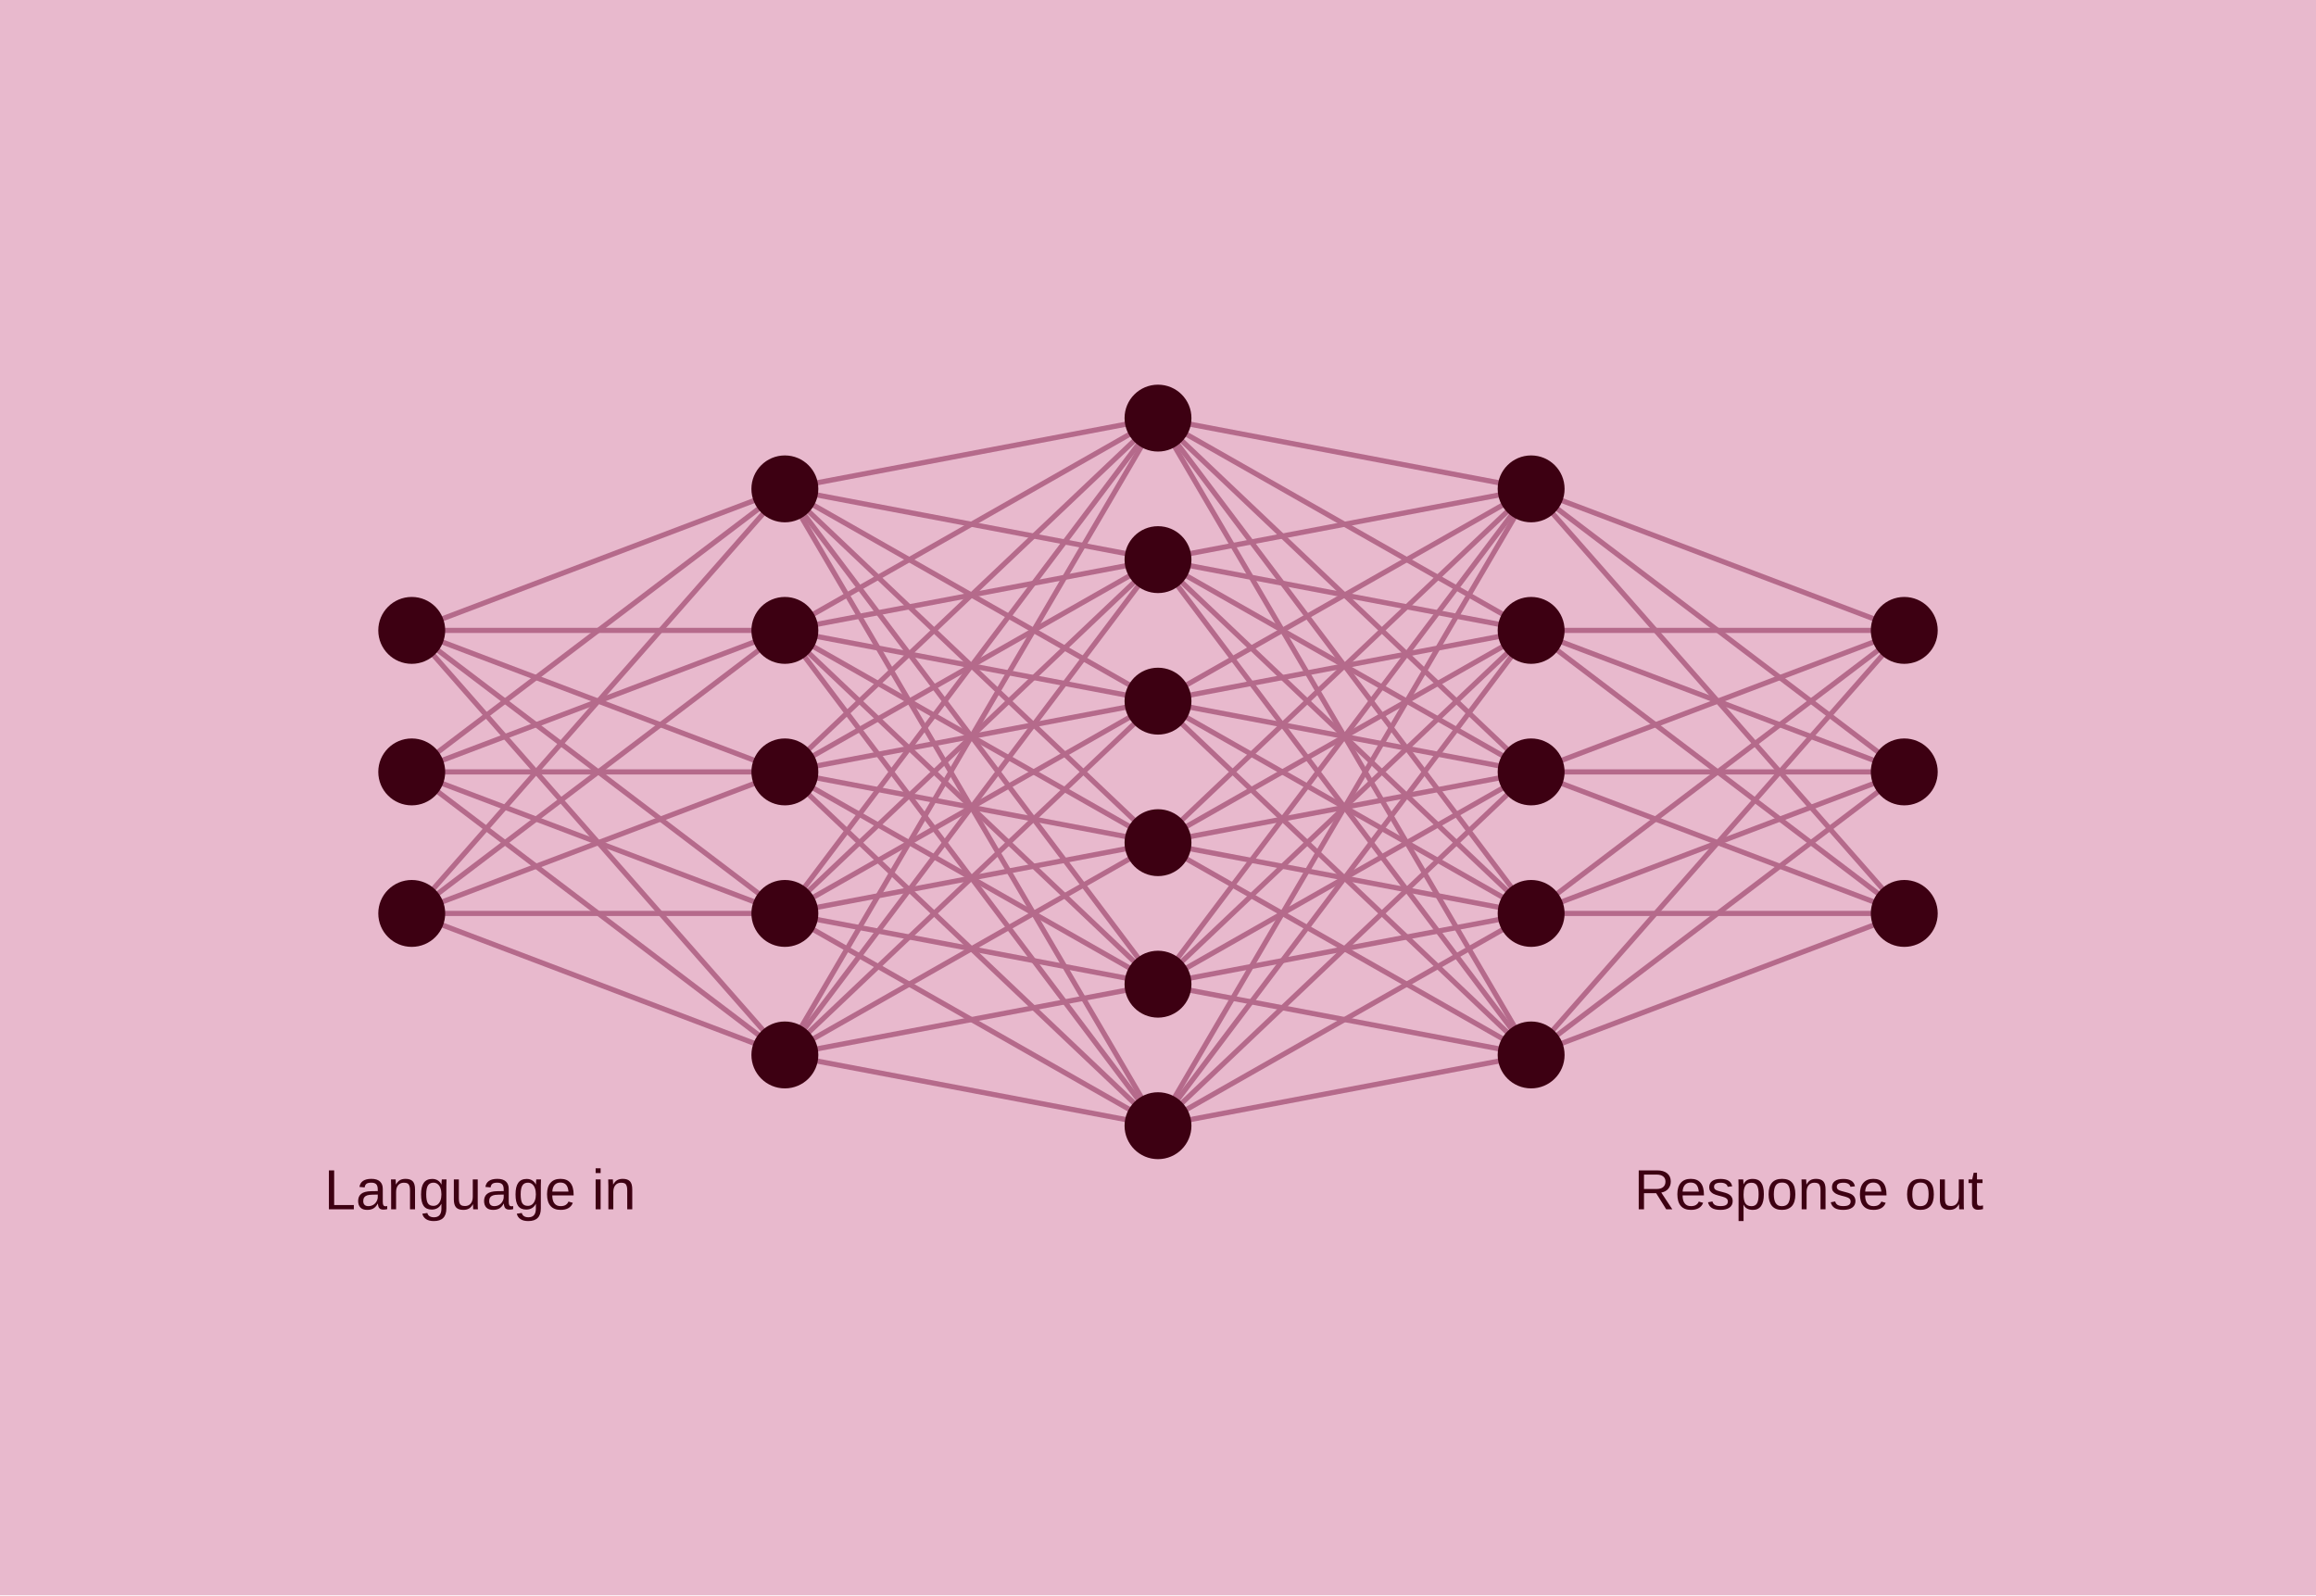
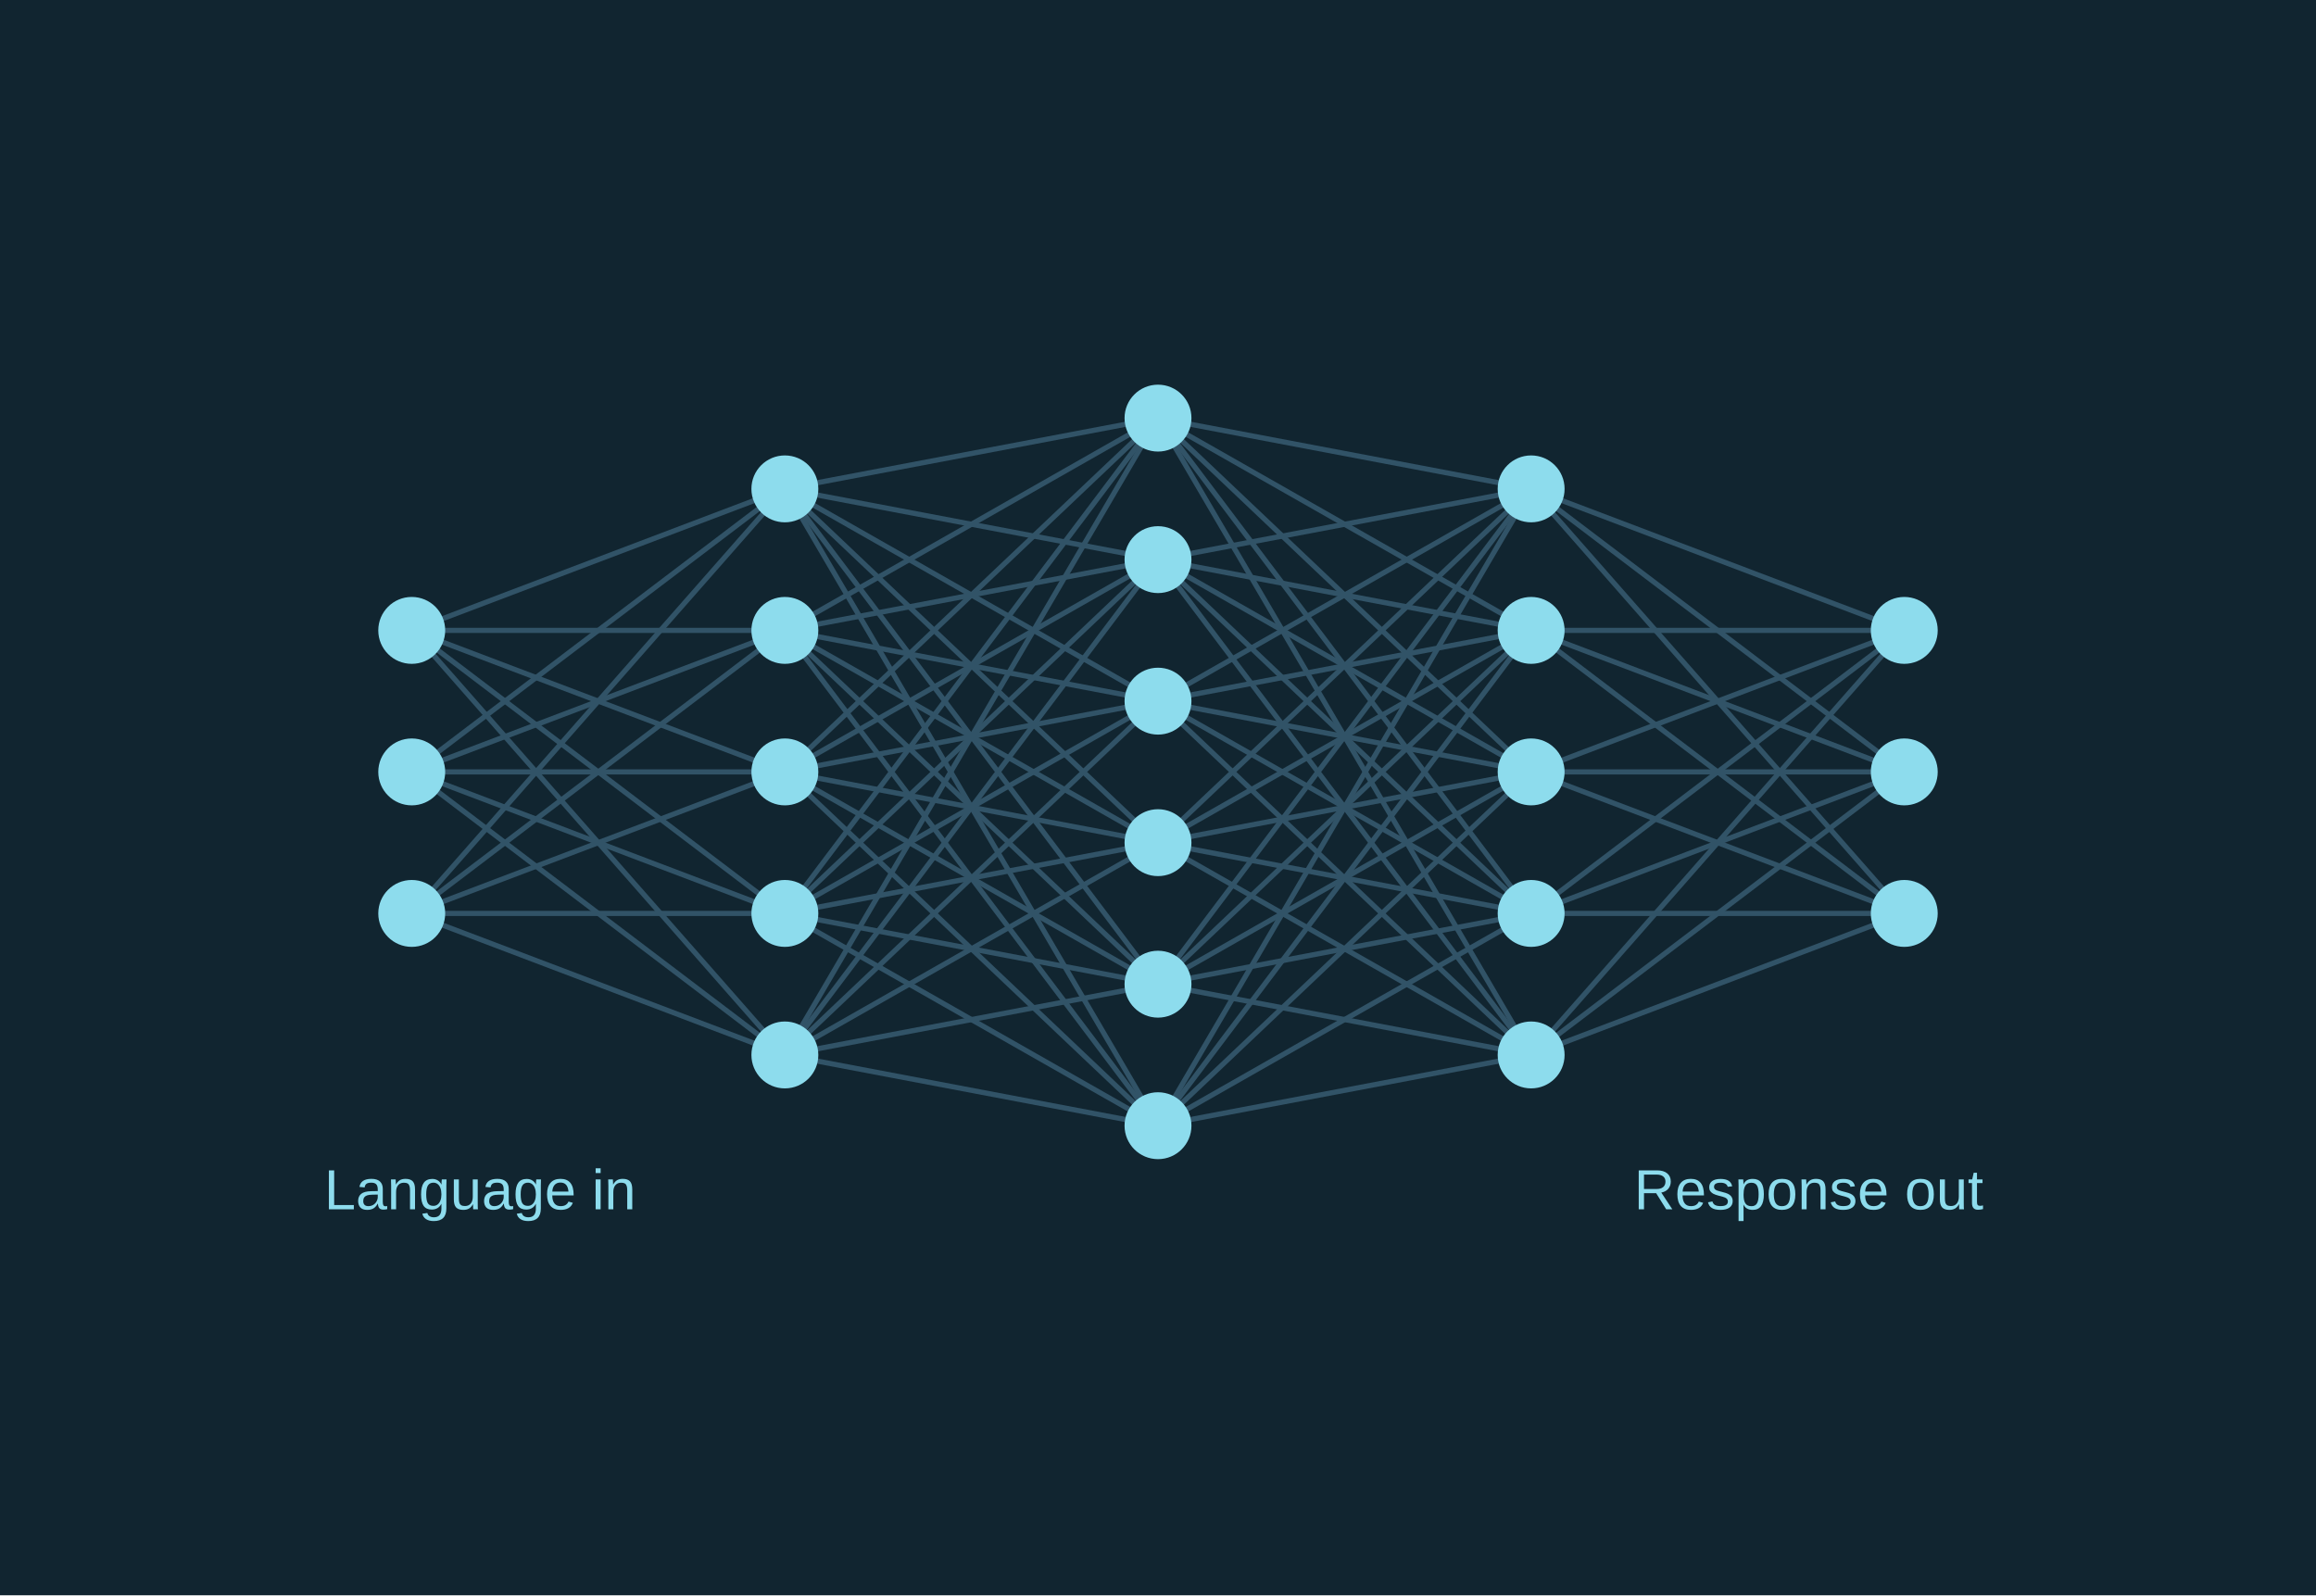
<svg xmlns="http://www.w3.org/2000/svg" width="900" height="620" viewBox="0 0 900 620">
-   <rect width="900" height="620" fill="#e8b9cd" />
-   <path d="M160 245L305 190" stroke="#b56a8b" stroke-width="2" fill="none" />
-   <path d="M160 245L305 245" stroke="#b56a8b" stroke-width="2" fill="none" />
-   <path d="M160 245L305 300" stroke="#b56a8b" stroke-width="2" fill="none" />
-   <path d="M160 245L305 355" stroke="#b56a8b" stroke-width="2" fill="none" />
-   <path d="M160 245L305 410" stroke="#b56a8b" stroke-width="2" fill="none" />
-   <path d="M160 300L305 190" stroke="#b56a8b" stroke-width="2" fill="none" />
-   <path d="M160 300L305 245" stroke="#b56a8b" stroke-width="2" fill="none" />
-   <path d="M160 300L305 300" stroke="#b56a8b" stroke-width="2" fill="none" />
-   <path d="M160 300L305 355" stroke="#b56a8b" stroke-width="2" fill="none" />
-   <path d="M160 300L305 410" stroke="#b56a8b" stroke-width="2" fill="none" />
-   <path d="M160 355L305 190" stroke="#b56a8b" stroke-width="2" fill="none" />
-   <path d="M160 355L305 245" stroke="#b56a8b" stroke-width="2" fill="none" />
-   <path d="M160 355L305 300" stroke="#b56a8b" stroke-width="2" fill="none" />
-   <path d="M160 355L305 355" stroke="#b56a8b" stroke-width="2" fill="none" />
-   <path d="M160 355L305 410" stroke="#b56a8b" stroke-width="2" fill="none" />
-   <path d="M305 190L450 162.5" stroke="#b56a8b" stroke-width="2" fill="none" />
-   <path d="M305 190L450 217.5" stroke="#b56a8b" stroke-width="2" fill="none" />
-   <path d="M305 190L450 272.5" stroke="#b56a8b" stroke-width="2" fill="none" />
-   <path d="M305 190L450 327.5" stroke="#b56a8b" stroke-width="2" fill="none" />
-   <path d="M305 190L450 382.5" stroke="#b56a8b" stroke-width="2" fill="none" />
-   <path d="M305 190L450 437.5" stroke="#b56a8b" stroke-width="2" fill="none" />
-   <path d="M305 245L450 162.5" stroke="#b56a8b" stroke-width="2" fill="none" />
-   <path d="M305 245L450 217.5" stroke="#b56a8b" stroke-width="2" fill="none" />
-   <path d="M305 245L450 272.5" stroke="#b56a8b" stroke-width="2" fill="none" />
-   <path d="M305 245L450 327.5" stroke="#b56a8b" stroke-width="2" fill="none" />
-   <path d="M305 245L450 382.5" stroke="#b56a8b" stroke-width="2" fill="none" />
-   <path d="M305 245L450 437.5" stroke="#b56a8b" stroke-width="2" fill="none" />
-   <path d="M305 300L450 162.5" stroke="#b56a8b" stroke-width="2" fill="none" />
-   <path d="M305 300L450 217.5" stroke="#b56a8b" stroke-width="2" fill="none" />
-   <path d="M305 300L450 272.5" stroke="#b56a8b" stroke-width="2" fill="none" />
-   <path d="M305 300L450 327.5" stroke="#b56a8b" stroke-width="2" fill="none" />
-   <path d="M305 300L450 382.5" stroke="#b56a8b" stroke-width="2" fill="none" />
-   <path d="M305 300L450 437.5" stroke="#b56a8b" stroke-width="2" fill="none" />
-   <path d="M305 355L450 162.5" stroke="#b56a8b" stroke-width="2" fill="none" />
-   <path d="M305 355L450 217.5" stroke="#b56a8b" stroke-width="2" fill="none" />
-   <path d="M305 355L450 272.5" stroke="#b56a8b" stroke-width="2" fill="none" />
-   <path d="M305 355L450 327.5" stroke="#b56a8b" stroke-width="2" fill="none" />
-   <path d="M305 355L450 382.5" stroke="#b56a8b" stroke-width="2" fill="none" />
-   <path d="M305 355L450 437.5" stroke="#b56a8b" stroke-width="2" fill="none" />
-   <path d="M305 410L450 162.5" stroke="#b56a8b" stroke-width="2" fill="none" />
-   <path d="M305 410L450 217.5" stroke="#b56a8b" stroke-width="2" fill="none" />
-   <path d="M305 410L450 272.5" stroke="#b56a8b" stroke-width="2" fill="none" />
-   <path d="M305 410L450 327.5" stroke="#b56a8b" stroke-width="2" fill="none" />
-   <path d="M305 410L450 382.5" stroke="#b56a8b" stroke-width="2" fill="none" />
-   <path d="M305 410L450 437.5" stroke="#b56a8b" stroke-width="2" fill="none" />
-   <path d="M450 162.5L595 190" stroke="#b56a8b" stroke-width="2" fill="none" />
-   <path d="M450 162.5L595 245" stroke="#b56a8b" stroke-width="2" fill="none" />
-   <path d="M450 162.5L595 300" stroke="#b56a8b" stroke-width="2" fill="none" />
-   <path d="M450 162.5L595 355" stroke="#b56a8b" stroke-width="2" fill="none" />
-   <path d="M450 162.5L595 410" stroke="#b56a8b" stroke-width="2" fill="none" />
-   <path d="M450 217.5L595 190" stroke="#b56a8b" stroke-width="2" fill="none" />
-   <path d="M450 217.5L595 245" stroke="#b56a8b" stroke-width="2" fill="none" />
-   <path d="M450 217.5L595 300" stroke="#b56a8b" stroke-width="2" fill="none" />
-   <path d="M450 217.5L595 355" stroke="#b56a8b" stroke-width="2" fill="none" />
-   <path d="M450 217.5L595 410" stroke="#b56a8b" stroke-width="2" fill="none" />
-   <path d="M450 272.5L595 190" stroke="#b56a8b" stroke-width="2" fill="none" />
-   <path d="M450 272.5L595 245" stroke="#b56a8b" stroke-width="2" fill="none" />
-   <path d="M450 272.5L595 300" stroke="#b56a8b" stroke-width="2" fill="none" />
-   <path d="M450 272.5L595 355" stroke="#b56a8b" stroke-width="2" fill="none" />
-   <path d="M450 272.5L595 410" stroke="#b56a8b" stroke-width="2" fill="none" />
-   <path d="M450 327.5L595 190" stroke="#b56a8b" stroke-width="2" fill="none" />
-   <path d="M450 327.5L595 245" stroke="#b56a8b" stroke-width="2" fill="none" />
-   <path d="M450 327.5L595 300" stroke="#b56a8b" stroke-width="2" fill="none" />
-   <path d="M450 327.5L595 355" stroke="#b56a8b" stroke-width="2" fill="none" />
-   <path d="M450 327.5L595 410" stroke="#b56a8b" stroke-width="2" fill="none" />
-   <path d="M450 382.5L595 190" stroke="#b56a8b" stroke-width="2" fill="none" />
-   <path d="M450 382.5L595 245" stroke="#b56a8b" stroke-width="2" fill="none" />
-   <path d="M450 382.5L595 300" stroke="#b56a8b" stroke-width="2" fill="none" />
-   <path d="M450 382.5L595 355" stroke="#b56a8b" stroke-width="2" fill="none" />
-   <path d="M450 382.5L595 410" stroke="#b56a8b" stroke-width="2" fill="none" />
-   <path d="M450 437.5L595 190" stroke="#b56a8b" stroke-width="2" fill="none" />
-   <path d="M450 437.5L595 245" stroke="#b56a8b" stroke-width="2" fill="none" />
-   <path d="M450 437.5L595 300" stroke="#b56a8b" stroke-width="2" fill="none" />
-   <path d="M450 437.5L595 355" stroke="#b56a8b" stroke-width="2" fill="none" />
-   <path d="M450 437.5L595 410" stroke="#b56a8b" stroke-width="2" fill="none" />
-   <path d="M595 190L740 245" stroke="#b56a8b" stroke-width="2" fill="none" />
-   <path d="M595 190L740 300" stroke="#b56a8b" stroke-width="2" fill="none" />
-   <path d="M595 190L740 355" stroke="#b56a8b" stroke-width="2" fill="none" />
-   <path d="M595 245L740 245" stroke="#b56a8b" stroke-width="2" fill="none" />
-   <path d="M595 245L740 300" stroke="#b56a8b" stroke-width="2" fill="none" />
-   <path d="M595 245L740 355" stroke="#b56a8b" stroke-width="2" fill="none" />
-   <path d="M595 300L740 245" stroke="#b56a8b" stroke-width="2" fill="none" />
-   <path d="M595 300L740 300" stroke="#b56a8b" stroke-width="2" fill="none" />
-   <path d="M595 300L740 355" stroke="#b56a8b" stroke-width="2" fill="none" />
-   <path d="M595 355L740 245" stroke="#b56a8b" stroke-width="2" fill="none" />
-   <path d="M595 355L740 300" stroke="#b56a8b" stroke-width="2" fill="none" />
-   <path d="M595 355L740 355" stroke="#b56a8b" stroke-width="2" fill="none" />
-   <path d="M595 410L740 245" stroke="#b56a8b" stroke-width="2" fill="none" />
-   <path d="M595 410L740 300" stroke="#b56a8b" stroke-width="2" fill="none" />
-   <path d="M595 410L740 355" stroke="#b56a8b" stroke-width="2" fill="none" />
-   <circle cx="160" cy="245" r="13" fill="#3d0012" />
-   <circle cx="160" cy="300" r="13" fill="#3d0012" />
-   <circle cx="160" cy="355" r="13" fill="#3d0012" />
-   <circle cx="305" cy="190" r="13" fill="#3d0012" />
-   <circle cx="305" cy="245" r="13" fill="#3d0012" />
-   <circle cx="305" cy="300" r="13" fill="#3d0012" />
-   <circle cx="305" cy="355" r="13" fill="#3d0012" />
-   <circle cx="305" cy="410" r="13" fill="#3d0012" />
-   <circle cx="450" cy="162.5" r="13" fill="#3d0012" />
-   <circle cx="450" cy="217.5" r="13" fill="#3d0012" />
-   <circle cx="450" cy="272.5" r="13" fill="#3d0012" />
-   <circle cx="450" cy="327.5" r="13" fill="#3d0012" />
-   <circle cx="450" cy="382.5" r="13" fill="#3d0012" />
-   <circle cx="450" cy="437.5" r="13" fill="#3d0012" />
-   <circle cx="595" cy="190" r="13" fill="#3d0012" />
-   <circle cx="595" cy="245" r="13" fill="#3d0012" />
-   <circle cx="595" cy="300" r="13" fill="#3d0012" />
-   <circle cx="595" cy="355" r="13" fill="#3d0012" />
-   <circle cx="595" cy="410" r="13" fill="#3d0012" />
-   <circle cx="740" cy="245" r="13" fill="#3d0012" />
-   <circle cx="740" cy="300" r="13" fill="#3d0012" />
-   <circle cx="740" cy="355" r="13" fill="#3d0012" />
-   <g fill="#3d0012" font-family="Arial,sans-serif" font-size="22">
+   <rect width="900" height="620" fill="#112530" />
+   <path d="M160 245L305 190" stroke="#315367" stroke-width="2" fill="none" />
+   <path d="M160 245L305 245" stroke="#315367" stroke-width="2" fill="none" />
+   <path d="M160 245L305 300" stroke="#315367" stroke-width="2" fill="none" />
+   <path d="M160 245L305 355" stroke="#315367" stroke-width="2" fill="none" />
+   <path d="M160 245L305 410" stroke="#315367" stroke-width="2" fill="none" />
+   <path d="M160 300L305 190" stroke="#315367" stroke-width="2" fill="none" />
+   <path d="M160 300L305 245" stroke="#315367" stroke-width="2" fill="none" />
+   <path d="M160 300L305 300" stroke="#315367" stroke-width="2" fill="none" />
+   <path d="M160 300L305 355" stroke="#315367" stroke-width="2" fill="none" />
+   <path d="M160 300L305 410" stroke="#315367" stroke-width="2" fill="none" />
+   <path d="M160 355L305 190" stroke="#315367" stroke-width="2" fill="none" />
+   <path d="M160 355L305 245" stroke="#315367" stroke-width="2" fill="none" />
+   <path d="M160 355L305 300" stroke="#315367" stroke-width="2" fill="none" />
+   <path d="M160 355L305 355" stroke="#315367" stroke-width="2" fill="none" />
+   <path d="M160 355L305 410" stroke="#315367" stroke-width="2" fill="none" />
+   <path d="M305 190L450 162.5" stroke="#315367" stroke-width="2" fill="none" />
+   <path d="M305 190L450 217.5" stroke="#315367" stroke-width="2" fill="none" />
+   <path d="M305 190L450 272.5" stroke="#315367" stroke-width="2" fill="none" />
+   <path d="M305 190L450 327.5" stroke="#315367" stroke-width="2" fill="none" />
+   <path d="M305 190L450 382.5" stroke="#315367" stroke-width="2" fill="none" />
+   <path d="M305 190L450 437.5" stroke="#315367" stroke-width="2" fill="none" />
+   <path d="M305 245L450 162.5" stroke="#315367" stroke-width="2" fill="none" />
+   <path d="M305 245L450 217.5" stroke="#315367" stroke-width="2" fill="none" />
+   <path d="M305 245L450 272.5" stroke="#315367" stroke-width="2" fill="none" />
+   <path d="M305 245L450 327.5" stroke="#315367" stroke-width="2" fill="none" />
+   <path d="M305 245L450 382.5" stroke="#315367" stroke-width="2" fill="none" />
+   <path d="M305 245L450 437.5" stroke="#315367" stroke-width="2" fill="none" />
+   <path d="M305 300L450 162.5" stroke="#315367" stroke-width="2" fill="none" />
+   <path d="M305 300L450 217.5" stroke="#315367" stroke-width="2" fill="none" />
+   <path d="M305 300L450 272.5" stroke="#315367" stroke-width="2" fill="none" />
+   <path d="M305 300L450 327.5" stroke="#315367" stroke-width="2" fill="none" />
+   <path d="M305 300L450 382.5" stroke="#315367" stroke-width="2" fill="none" />
+   <path d="M305 300L450 437.5" stroke="#315367" stroke-width="2" fill="none" />
+   <path d="M305 355L450 162.5" stroke="#315367" stroke-width="2" fill="none" />
+   <path d="M305 355L450 217.5" stroke="#315367" stroke-width="2" fill="none" />
+   <path d="M305 355L450 272.5" stroke="#315367" stroke-width="2" fill="none" />
+   <path d="M305 355L450 327.5" stroke="#315367" stroke-width="2" fill="none" />
+   <path d="M305 355L450 382.5" stroke="#315367" stroke-width="2" fill="none" />
+   <path d="M305 355L450 437.5" stroke="#315367" stroke-width="2" fill="none" />
+   <path d="M305 410L450 162.5" stroke="#315367" stroke-width="2" fill="none" />
+   <path d="M305 410L450 217.5" stroke="#315367" stroke-width="2" fill="none" />
+   <path d="M305 410L450 272.5" stroke="#315367" stroke-width="2" fill="none" />
+   <path d="M305 410L450 327.5" stroke="#315367" stroke-width="2" fill="none" />
+   <path d="M305 410L450 382.5" stroke="#315367" stroke-width="2" fill="none" />
+   <path d="M305 410L450 437.5" stroke="#315367" stroke-width="2" fill="none" />
+   <path d="M450 162.5L595 190" stroke="#315367" stroke-width="2" fill="none" />
+   <path d="M450 162.5L595 245" stroke="#315367" stroke-width="2" fill="none" />
+   <path d="M450 162.5L595 300" stroke="#315367" stroke-width="2" fill="none" />
+   <path d="M450 162.5L595 355" stroke="#315367" stroke-width="2" fill="none" />
+   <path d="M450 162.5L595 410" stroke="#315367" stroke-width="2" fill="none" />
+   <path d="M450 217.5L595 190" stroke="#315367" stroke-width="2" fill="none" />
+   <path d="M450 217.5L595 245" stroke="#315367" stroke-width="2" fill="none" />
+   <path d="M450 217.5L595 300" stroke="#315367" stroke-width="2" fill="none" />
+   <path d="M450 217.5L595 355" stroke="#315367" stroke-width="2" fill="none" />
+   <path d="M450 217.5L595 410" stroke="#315367" stroke-width="2" fill="none" />
+   <path d="M450 272.5L595 190" stroke="#315367" stroke-width="2" fill="none" />
+   <path d="M450 272.5L595 245" stroke="#315367" stroke-width="2" fill="none" />
+   <path d="M450 272.5L595 300" stroke="#315367" stroke-width="2" fill="none" />
+   <path d="M450 272.5L595 355" stroke="#315367" stroke-width="2" fill="none" />
+   <path d="M450 272.5L595 410" stroke="#315367" stroke-width="2" fill="none" />
+   <path d="M450 327.5L595 190" stroke="#315367" stroke-width="2" fill="none" />
+   <path d="M450 327.5L595 245" stroke="#315367" stroke-width="2" fill="none" />
+   <path d="M450 327.5L595 300" stroke="#315367" stroke-width="2" fill="none" />
+   <path d="M450 327.5L595 355" stroke="#315367" stroke-width="2" fill="none" />
+   <path d="M450 327.5L595 410" stroke="#315367" stroke-width="2" fill="none" />
+   <path d="M450 382.5L595 190" stroke="#315367" stroke-width="2" fill="none" />
+   <path d="M450 382.5L595 245" stroke="#315367" stroke-width="2" fill="none" />
+   <path d="M450 382.5L595 300" stroke="#315367" stroke-width="2" fill="none" />
+   <path d="M450 382.5L595 355" stroke="#315367" stroke-width="2" fill="none" />
+   <path d="M450 382.5L595 410" stroke="#315367" stroke-width="2" fill="none" />
+   <path d="M450 437.5L595 190" stroke="#315367" stroke-width="2" fill="none" />
+   <path d="M450 437.5L595 245" stroke="#315367" stroke-width="2" fill="none" />
+   <path d="M450 437.5L595 300" stroke="#315367" stroke-width="2" fill="none" />
+   <path d="M450 437.5L595 355" stroke="#315367" stroke-width="2" fill="none" />
+   <path d="M450 437.5L595 410" stroke="#315367" stroke-width="2" fill="none" />
+   <path d="M595 190L740 245" stroke="#315367" stroke-width="2" fill="none" />
+   <path d="M595 190L740 300" stroke="#315367" stroke-width="2" fill="none" />
+   <path d="M595 190L740 355" stroke="#315367" stroke-width="2" fill="none" />
+   <path d="M595 245L740 245" stroke="#315367" stroke-width="2" fill="none" />
+   <path d="M595 245L740 300" stroke="#315367" stroke-width="2" fill="none" />
+   <path d="M595 245L740 355" stroke="#315367" stroke-width="2" fill="none" />
+   <path d="M595 300L740 245" stroke="#315367" stroke-width="2" fill="none" />
+   <path d="M595 300L740 300" stroke="#315367" stroke-width="2" fill="none" />
+   <path d="M595 300L740 355" stroke="#315367" stroke-width="2" fill="none" />
+   <path d="M595 355L740 245" stroke="#315367" stroke-width="2" fill="none" />
+   <path d="M595 355L740 300" stroke="#315367" stroke-width="2" fill="none" />
+   <path d="M595 355L740 355" stroke="#315367" stroke-width="2" fill="none" />
+   <path d="M595 410L740 245" stroke="#315367" stroke-width="2" fill="none" />
+   <path d="M595 410L740 300" stroke="#315367" stroke-width="2" fill="none" />
+   <path d="M595 410L740 355" stroke="#315367" stroke-width="2" fill="none" />
+   <circle cx="160" cy="245" r="13" fill="#8ddced" />
+   <circle cx="160" cy="300" r="13" fill="#8ddced" />
+   <circle cx="160" cy="355" r="13" fill="#8ddced" />
+   <circle cx="305" cy="190" r="13" fill="#8ddced" />
+   <circle cx="305" cy="245" r="13" fill="#8ddced" />
+   <circle cx="305" cy="300" r="13" fill="#8ddced" />
+   <circle cx="305" cy="355" r="13" fill="#8ddced" />
+   <circle cx="305" cy="410" r="13" fill="#8ddced" />
+   <circle cx="450" cy="162.5" r="13" fill="#8ddced" />
+   <circle cx="450" cy="217.5" r="13" fill="#8ddced" />
+   <circle cx="450" cy="272.5" r="13" fill="#8ddced" />
+   <circle cx="450" cy="327.5" r="13" fill="#8ddced" />
+   <circle cx="450" cy="382.5" r="13" fill="#8ddced" />
+   <circle cx="450" cy="437.5" r="13" fill="#8ddced" />
+   <circle cx="595" cy="190" r="13" fill="#8ddced" />
+   <circle cx="595" cy="245" r="13" fill="#8ddced" />
+   <circle cx="595" cy="300" r="13" fill="#8ddced" />
+   <circle cx="595" cy="355" r="13" fill="#8ddced" />
+   <circle cx="595" cy="410" r="13" fill="#8ddced" />
+   <circle cx="740" cy="245" r="13" fill="#8ddced" />
+   <circle cx="740" cy="300" r="13" fill="#8ddced" />
+   <circle cx="740" cy="355" r="13" fill="#8ddced" />
+   <g fill="#8ddced" font-family="Arial,sans-serif" font-size="22">
    <text x="126" y="470">Language in</text>
    <text x="635" y="470">Response out</text>
  </g>
</svg>
